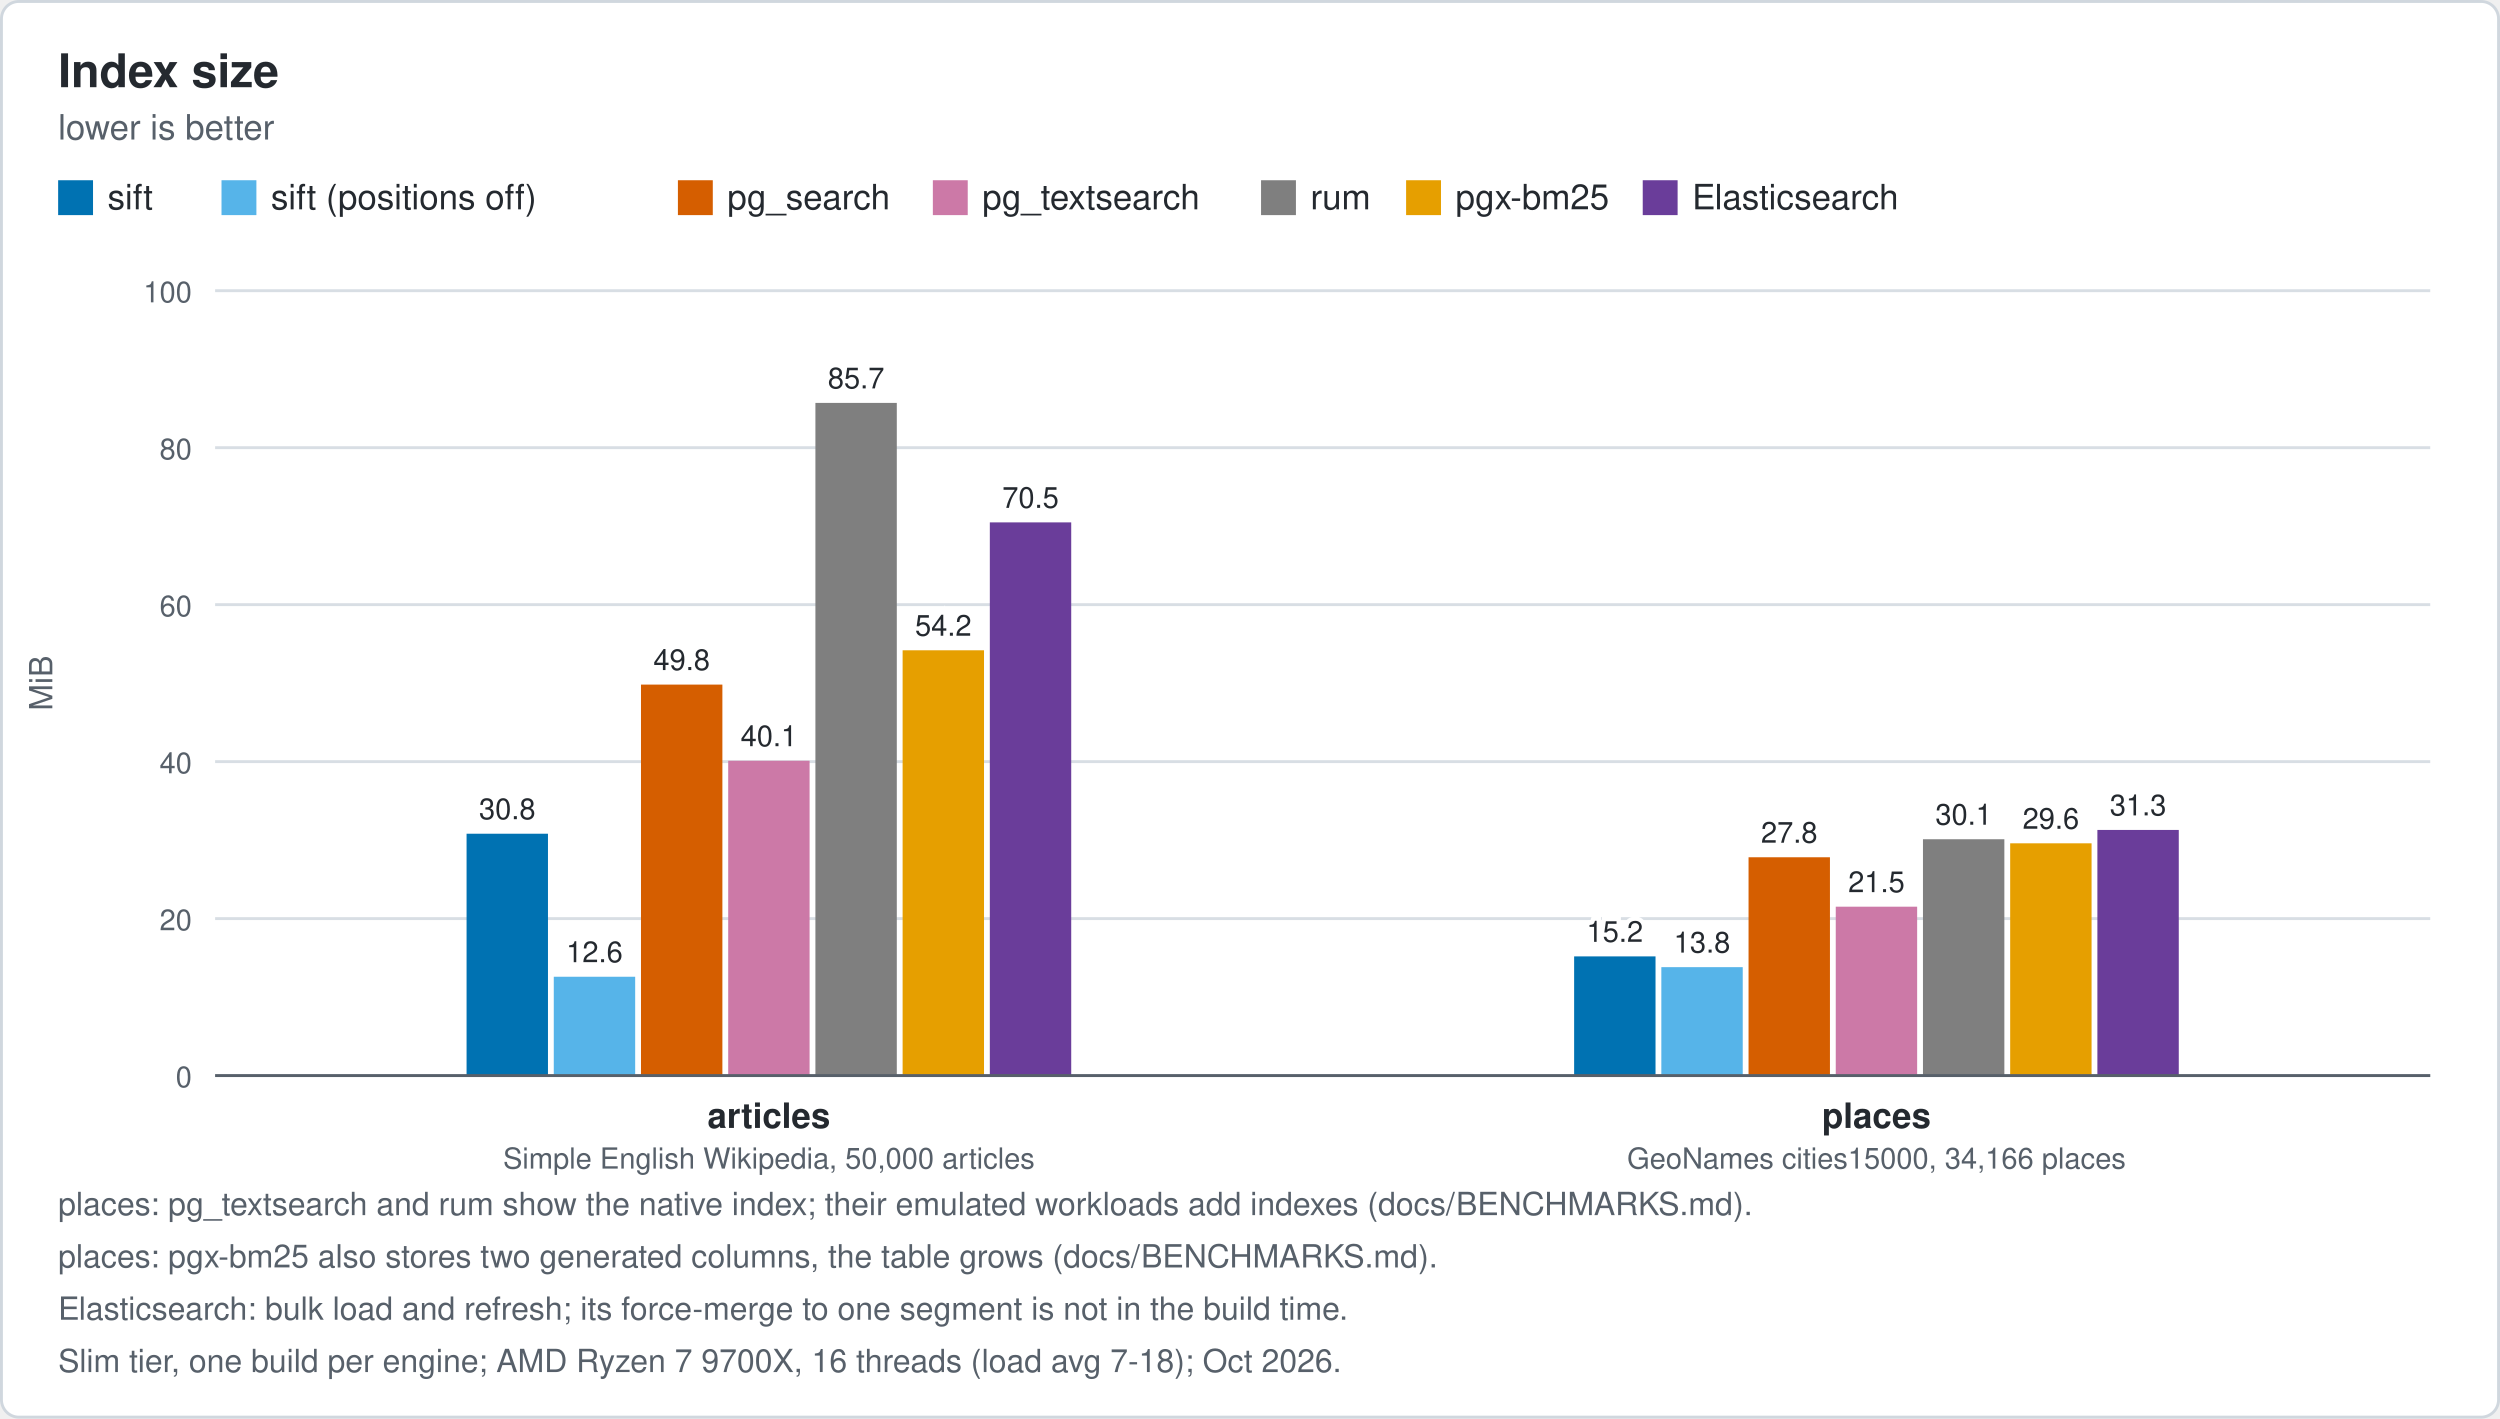
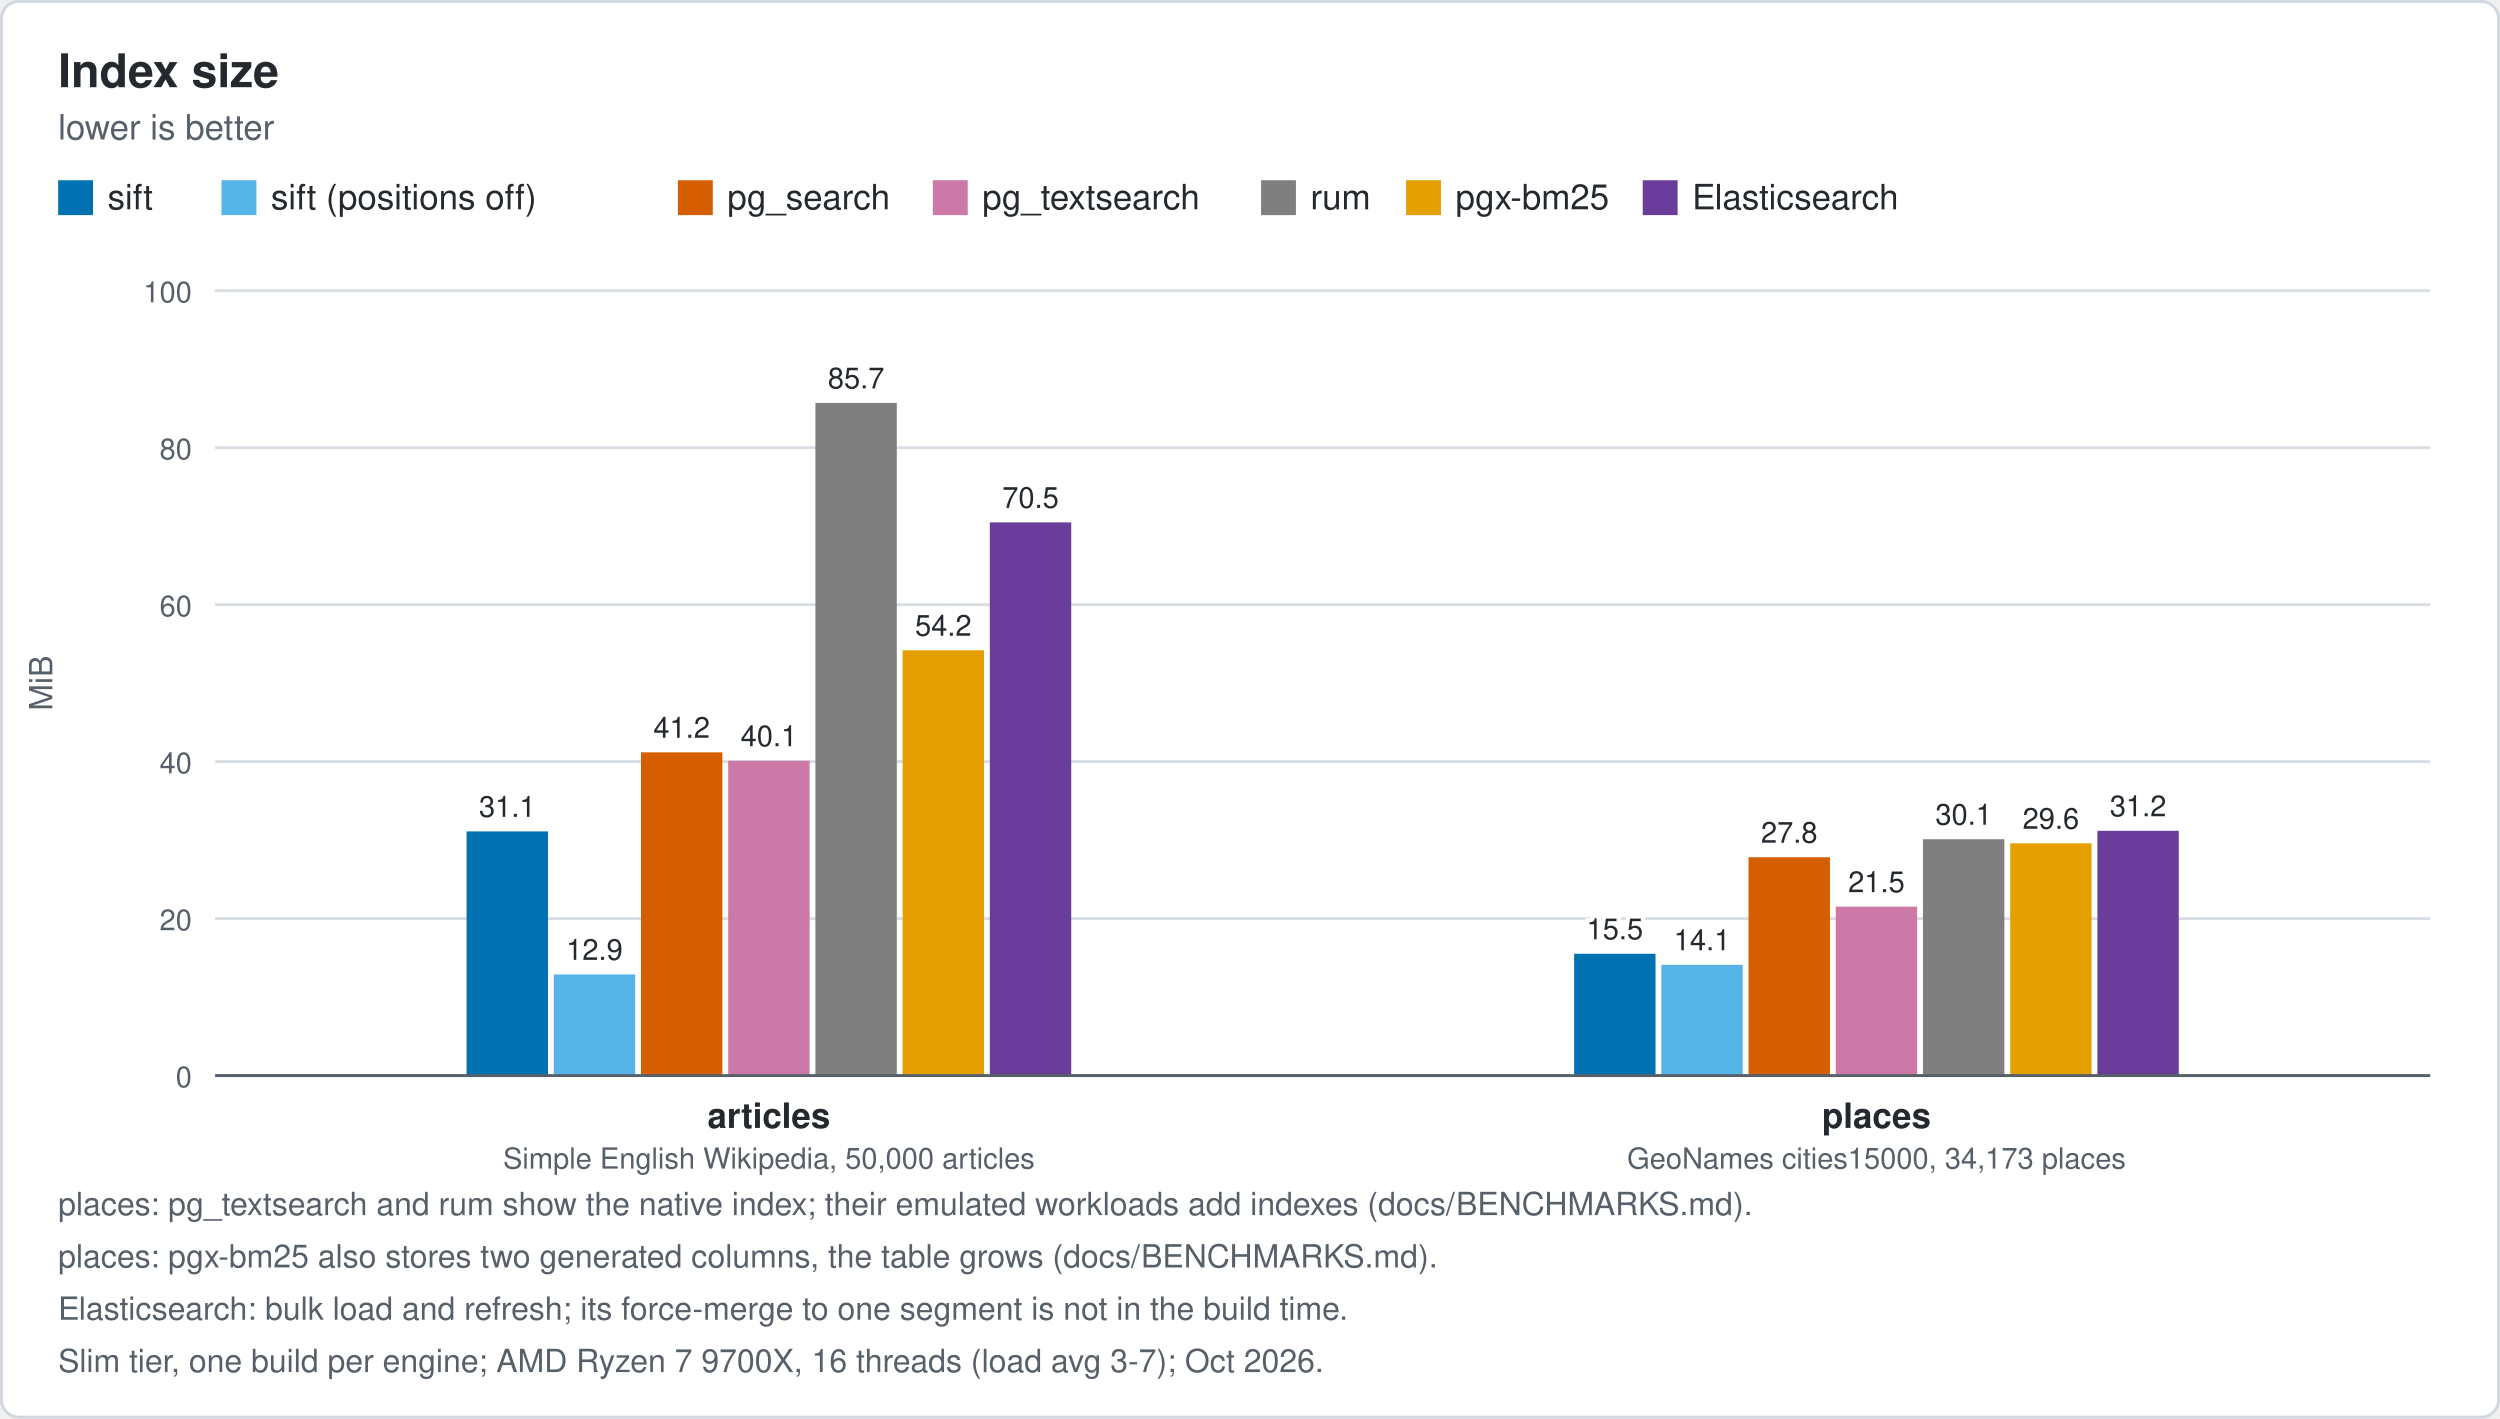
<svg xmlns="http://www.w3.org/2000/svg" width="860" height="488" viewBox="0 0 860 488" role="img" aria-labelledby="t d" font-family="Helvetica, Arial, sans-serif">
  <rect x="0.5" y="0.5" width="859" height="487" rx="6" fill="#ffffff" stroke="#d0d7de" />
  <text x="20" y="30" font-size="16" text-anchor="start" fill="#24292f" font-weight="bold">Index size</text>
  <text x="20" y="48" font-size="12" text-anchor="start" fill="#57606a">lower is better</text>
  <rect x="20" y="62" width="12" height="12" fill="#0072B2" />
  <text x="37" y="72" font-size="12" text-anchor="start" fill="#24292f">sift</text>
  <rect x="76.2" y="62" width="12" height="12" fill="#56B4E9" />
  <text x="93.2" y="72" font-size="12" text-anchor="start" fill="#24292f">sift (positions off)</text>
  <rect x="233.2" y="62" width="12" height="12" fill="#D55E00" />
  <text x="250.2" y="72" font-size="12" text-anchor="start" fill="#24292f">pg_search</text>
  <rect x="320.9" y="62" width="12" height="12" fill="#CC79A7" />
  <text x="337.9" y="72" font-size="12" text-anchor="start" fill="#24292f">pg_textsearch</text>
  <rect x="433.8" y="62" width="12" height="12" fill="#7f7f7f" />
  <text x="450.8" y="72" font-size="12" text-anchor="start" fill="#24292f">rum</text>
  <rect x="483.7" y="62" width="12" height="12" fill="#E69F00" />
  <text x="500.7" y="72" font-size="12" text-anchor="start" fill="#24292f">pgx-bm25</text>
  <rect x="565.1" y="62" width="12" height="12" fill="#6A3D9A" />
  <text x="582.1" y="72" font-size="12" text-anchor="start" fill="#24292f">Elasticsearch</text>
  <line x1="74" y1="370" x2="836" y2="370" stroke="#d8dee4" stroke-width="1" />
  <text x="66" y="374" font-size="10" text-anchor="end" fill="#57606a">0</text>
  <line x1="74" y1="316" x2="836" y2="316" stroke="#d8dee4" stroke-width="1" />
  <text x="66" y="320" font-size="10" text-anchor="end" fill="#57606a">20</text>
  <line x1="74" y1="262" x2="836" y2="262" stroke="#d8dee4" stroke-width="1" />
  <text x="66" y="266" font-size="10" text-anchor="end" fill="#57606a">40</text>
  <line x1="74" y1="208" x2="836" y2="208" stroke="#d8dee4" stroke-width="1" />
  <text x="66" y="212" font-size="10" text-anchor="end" fill="#57606a">60</text>
  <line x1="74" y1="154" x2="836" y2="154" stroke="#d8dee4" stroke-width="1" />
  <text x="66" y="158" font-size="10" text-anchor="end" fill="#57606a">80</text>
  <line x1="74" y1="100" x2="836" y2="100" stroke="#d8dee4" stroke-width="1" />
  <text x="66" y="104" font-size="10" text-anchor="end" fill="#57606a">100</text>
  <text transform="translate(18 235) rotate(-90)" font-size="11" text-anchor="middle" fill="#57606a">MiB</text>
-   <rect x="160.5" y="286.8" width="28" height="83.2" fill="#0072B2" />
-   <text x="174.5" y="281.8" font-size="10" text-anchor="middle" fill="#24292f" stroke="#ffffff" stroke-width="3" paint-order="stroke">30.8</text>
-   <rect x="190.5" y="336" width="28" height="34" fill="#56B4E9" />
-   <text x="204.5" y="331" font-size="10" text-anchor="middle" fill="#24292f" stroke="#ffffff" stroke-width="3" paint-order="stroke">12.6</text>
-   <rect x="220.5" y="235.5" width="28" height="134.5" fill="#D55E00" />
-   <text x="234.5" y="230.5" font-size="10" text-anchor="middle" fill="#24292f" stroke="#ffffff" stroke-width="3" paint-order="stroke">49.8</text>
+   <rect x="160.5" y="286" width="28" height="84" fill="#0072B2" />
+   <text x="174.5" y="281" font-size="10" text-anchor="middle" fill="#24292f" stroke="#ffffff" stroke-width="3" paint-order="stroke">31.1</text>
+   <rect x="190.5" y="335.2" width="28" height="34.8" fill="#56B4E9" />
+   <text x="204.5" y="330.2" font-size="10" text-anchor="middle" fill="#24292f" stroke="#ffffff" stroke-width="3" paint-order="stroke">12.9</text>
+   <rect x="220.5" y="258.8" width="28" height="111.2" fill="#D55E00" />
+   <text x="234.5" y="253.8" font-size="10" text-anchor="middle" fill="#24292f" stroke="#ffffff" stroke-width="3" paint-order="stroke">41.2</text>
  <rect x="250.5" y="261.7" width="28" height="108.3" fill="#CC79A7" />
  <text x="264.5" y="256.7" font-size="10" text-anchor="middle" fill="#24292f" stroke="#ffffff" stroke-width="3" paint-order="stroke">40.1</text>
  <rect x="280.5" y="138.6" width="28" height="231.4" fill="#7f7f7f" />
  <text x="294.5" y="133.6" font-size="10" text-anchor="middle" fill="#24292f" stroke="#ffffff" stroke-width="3" paint-order="stroke">85.7</text>
  <rect x="310.5" y="223.7" width="28" height="146.3" fill="#E69F00" />
  <text x="324.5" y="218.7" font-size="10" text-anchor="middle" fill="#24292f" stroke="#ffffff" stroke-width="3" paint-order="stroke">54.2</text>
  <rect x="340.5" y="179.7" width="28" height="190.3" fill="#6A3D9A" />
  <text x="354.5" y="174.7" font-size="10" text-anchor="middle" fill="#24292f" stroke="#ffffff" stroke-width="3" paint-order="stroke">70.5</text>
  <text x="264.5" y="388" font-size="12" text-anchor="middle" fill="#24292f" font-weight="bold">articles</text>
  <text x="264.5" y="402" font-size="10" text-anchor="middle" fill="#57606a">Simple English Wikipedia, 50,000 articles</text>
-   <rect x="541.5" y="329" width="28" height="41" fill="#0072B2" />
-   <text x="555.5" y="324" font-size="10" text-anchor="middle" fill="#24292f" stroke="#ffffff" stroke-width="3" paint-order="stroke">15.2</text>
-   <rect x="571.5" y="332.7" width="28" height="37.3" fill="#56B4E9" />
-   <text x="585.5" y="327.7" font-size="10" text-anchor="middle" fill="#24292f" stroke="#ffffff" stroke-width="3" paint-order="stroke">13.8</text>
+   <rect x="541.5" y="328.1" width="28" height="41.9" fill="#0072B2" />
+   <text x="555.5" y="323.1" font-size="10" text-anchor="middle" fill="#24292f" stroke="#ffffff" stroke-width="3" paint-order="stroke">15.5</text>
+   <rect x="571.5" y="331.9" width="28" height="38.1" fill="#56B4E9" />
+   <text x="585.5" y="326.9" font-size="10" text-anchor="middle" fill="#24292f" stroke="#ffffff" stroke-width="3" paint-order="stroke">14.1</text>
  <rect x="601.5" y="294.9" width="28" height="75.1" fill="#D55E00" />
  <text x="615.5" y="289.9" font-size="10" text-anchor="middle" fill="#24292f" stroke="#ffffff" stroke-width="3" paint-order="stroke">27.8</text>
  <rect x="631.5" y="311.9" width="28" height="58" fill="#CC79A7" />
  <text x="645.5" y="306.9" font-size="10" text-anchor="middle" fill="#24292f" stroke="#ffffff" stroke-width="3" paint-order="stroke">21.5</text>
  <rect x="661.5" y="288.7" width="28" height="81.3" fill="#7f7f7f" />
  <text x="675.5" y="283.7" font-size="10" text-anchor="middle" fill="#24292f" stroke="#ffffff" stroke-width="3" paint-order="stroke">30.1</text>
  <rect x="691.5" y="290.1" width="28" height="79.9" fill="#E69F00" />
  <text x="705.5" y="285.1" font-size="10" text-anchor="middle" fill="#24292f" stroke="#ffffff" stroke-width="3" paint-order="stroke">29.6</text>
-   <rect x="721.5" y="285.5" width="28" height="84.5" fill="#6A3D9A" />
-   <text x="735.5" y="280.5" font-size="10" text-anchor="middle" fill="#24292f" stroke="#ffffff" stroke-width="3" paint-order="stroke">31.3</text>
+   <rect x="721.5" y="285.8" width="28" height="84.2" fill="#6A3D9A" />
+   <text x="735.5" y="280.8" font-size="10" text-anchor="middle" fill="#24292f" stroke="#ffffff" stroke-width="3" paint-order="stroke">31.2</text>
  <text x="645.5" y="388" font-size="12" text-anchor="middle" fill="#24292f" font-weight="bold">places</text>
-   <text x="645.5" y="402" font-size="10" text-anchor="middle" fill="#57606a">GeoNames cities15000, 34,166 places</text>
+   <text x="645.5" y="402" font-size="10" text-anchor="middle" fill="#57606a">GeoNames cities15000, 34,173 places</text>
  <line x1="74" y1="370" x2="836" y2="370" stroke="#57606a" stroke-width="1" />
  <text x="20" y="454" font-size="11" text-anchor="start" fill="#57606a">Elasticsearch: bulk load and refresh; its force-merge to one segment is not in the build time.</text>
  <text x="20" y="436" font-size="11" text-anchor="start" fill="#57606a">places: pgx-bm25 also stores two generated columns, the table grows (docs/BENCHMARKS.md).</text>
  <text x="20" y="418" font-size="11" text-anchor="start" fill="#57606a">places: pg_textsearch and rum show the native index; their emulated workloads add indexes (docs/BENCHMARKS.md).</text>
-   <text x="20" y="472" font-size="11" text-anchor="start" fill="#57606a">Slim tier, one build per engine; AMD Ryzen 7 9700X, 16 threads (load avg 7-18); Oct 2026.</text>
+   <text x="20" y="472" font-size="11" text-anchor="start" fill="#57606a">Slim tier, one build per engine; AMD Ryzen 7 9700X, 16 threads (load avg 3-7); Oct 2026.</text>
</svg>
